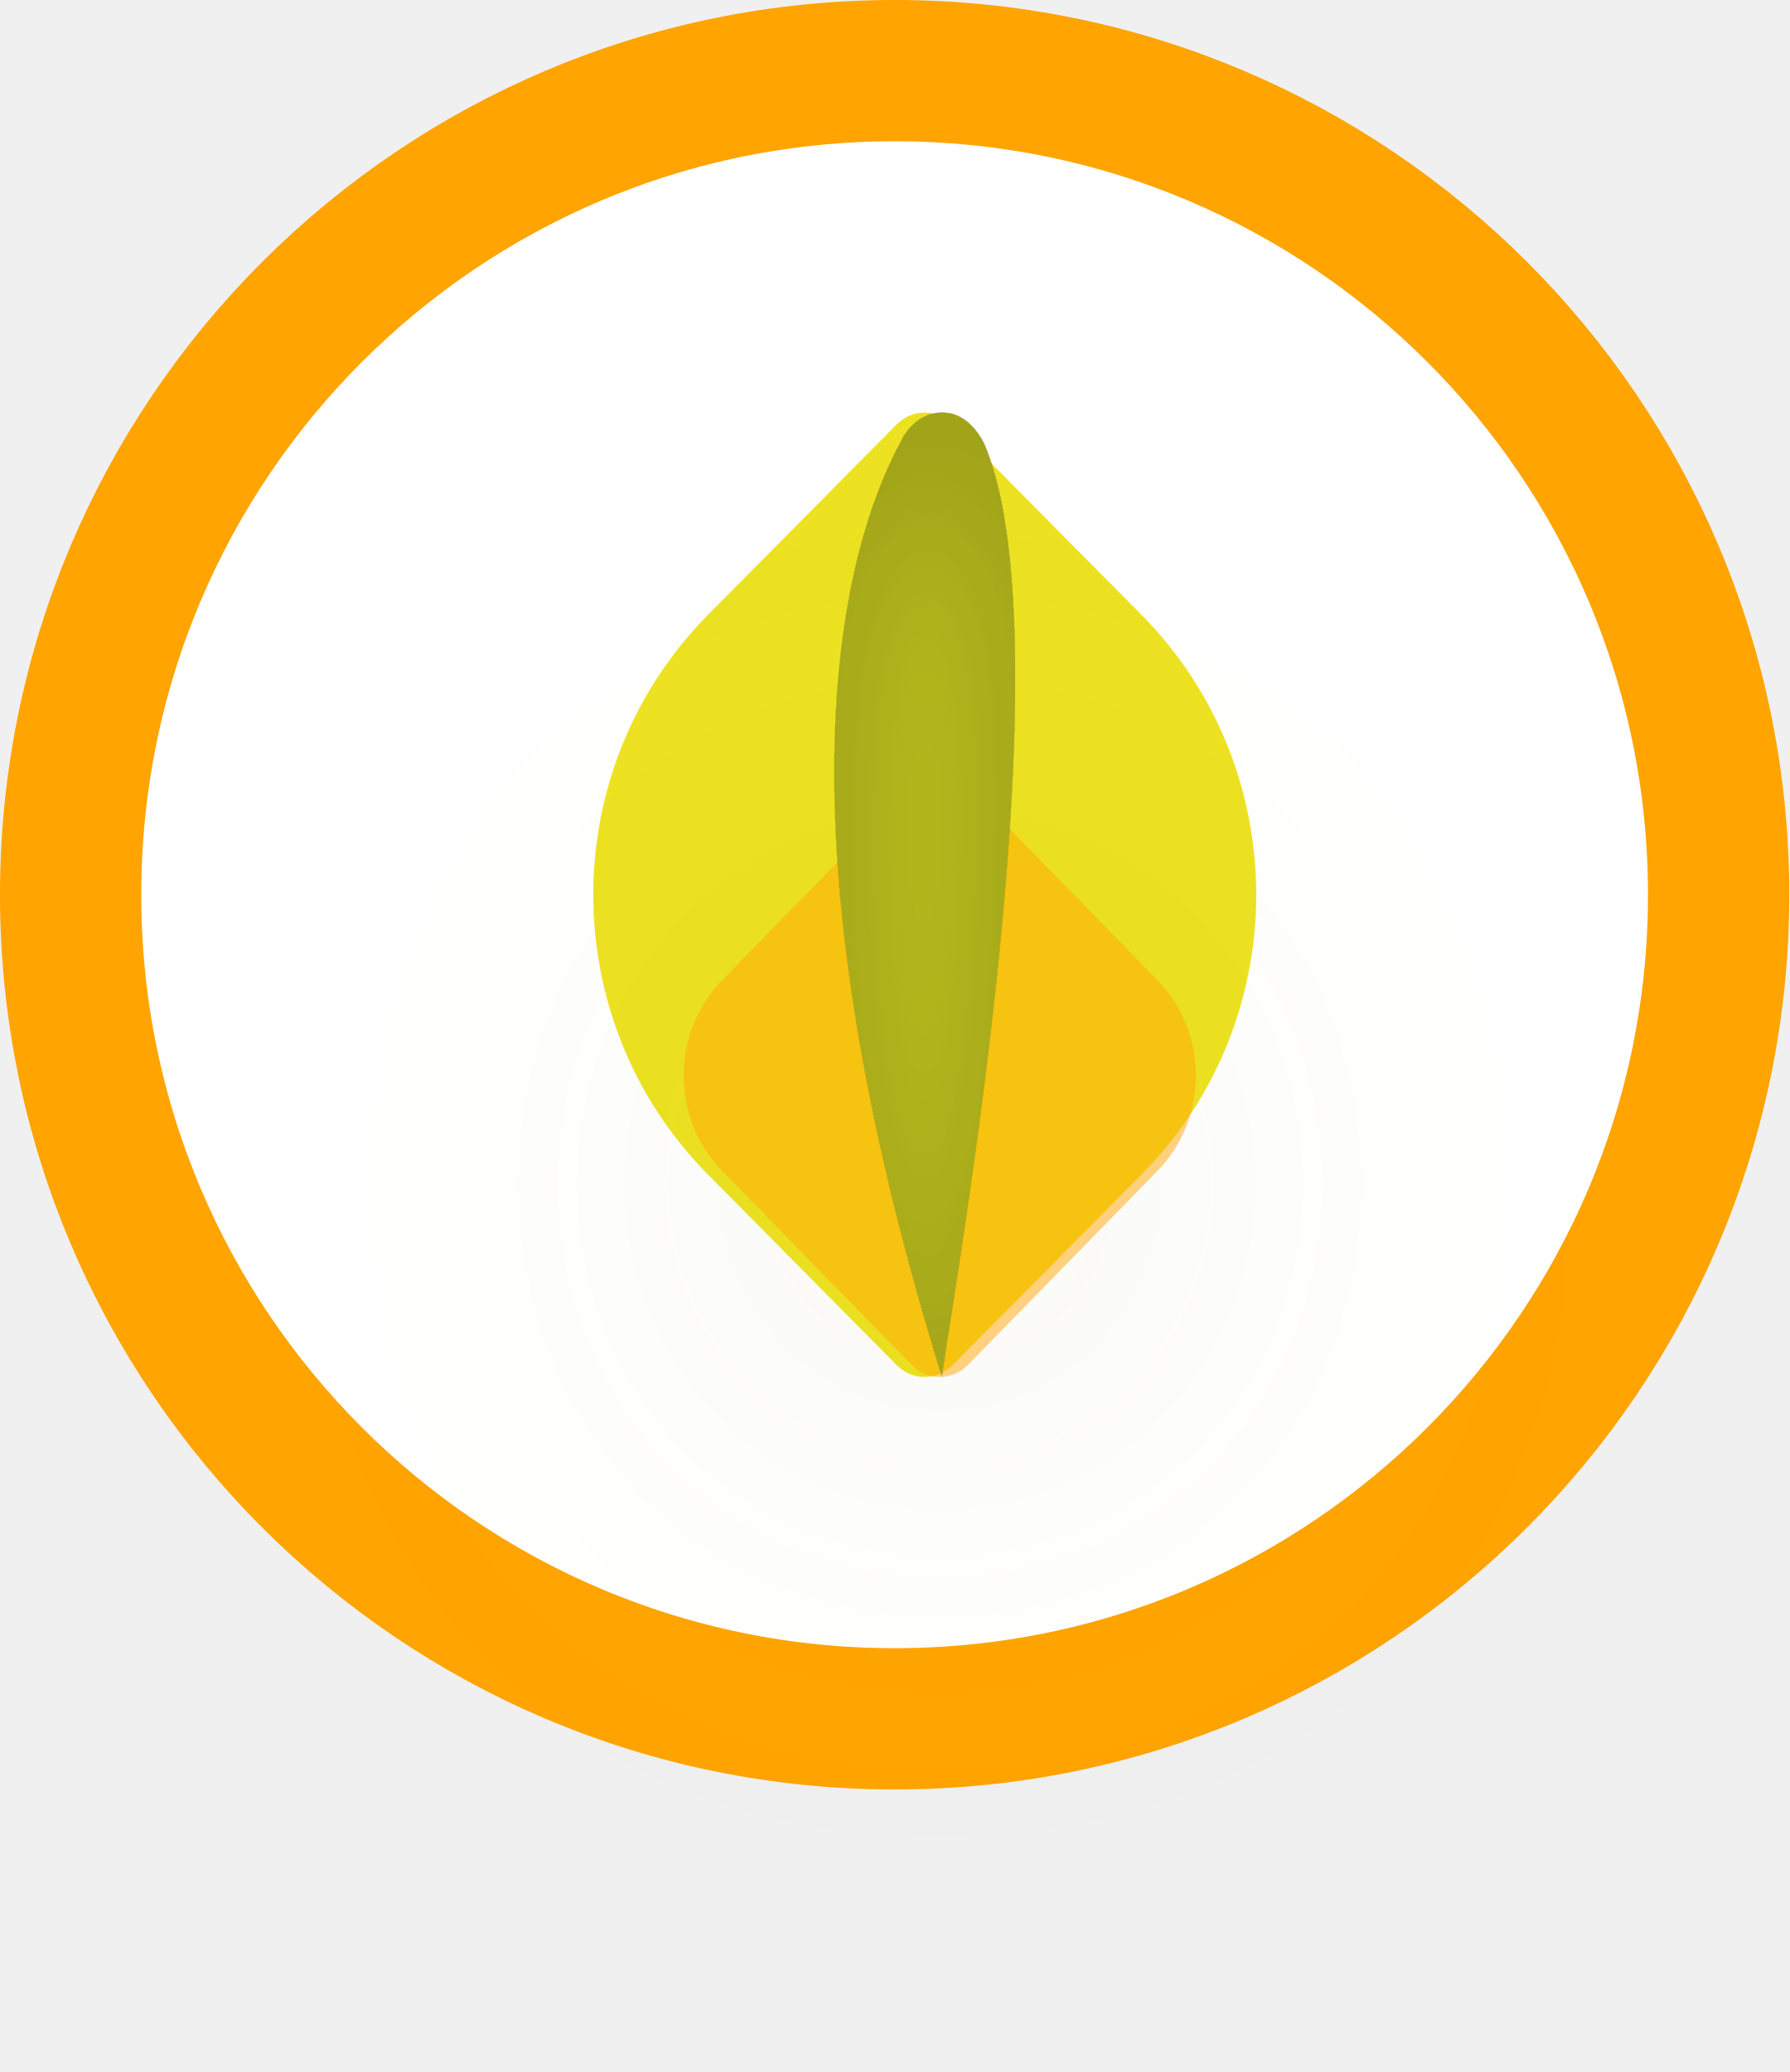
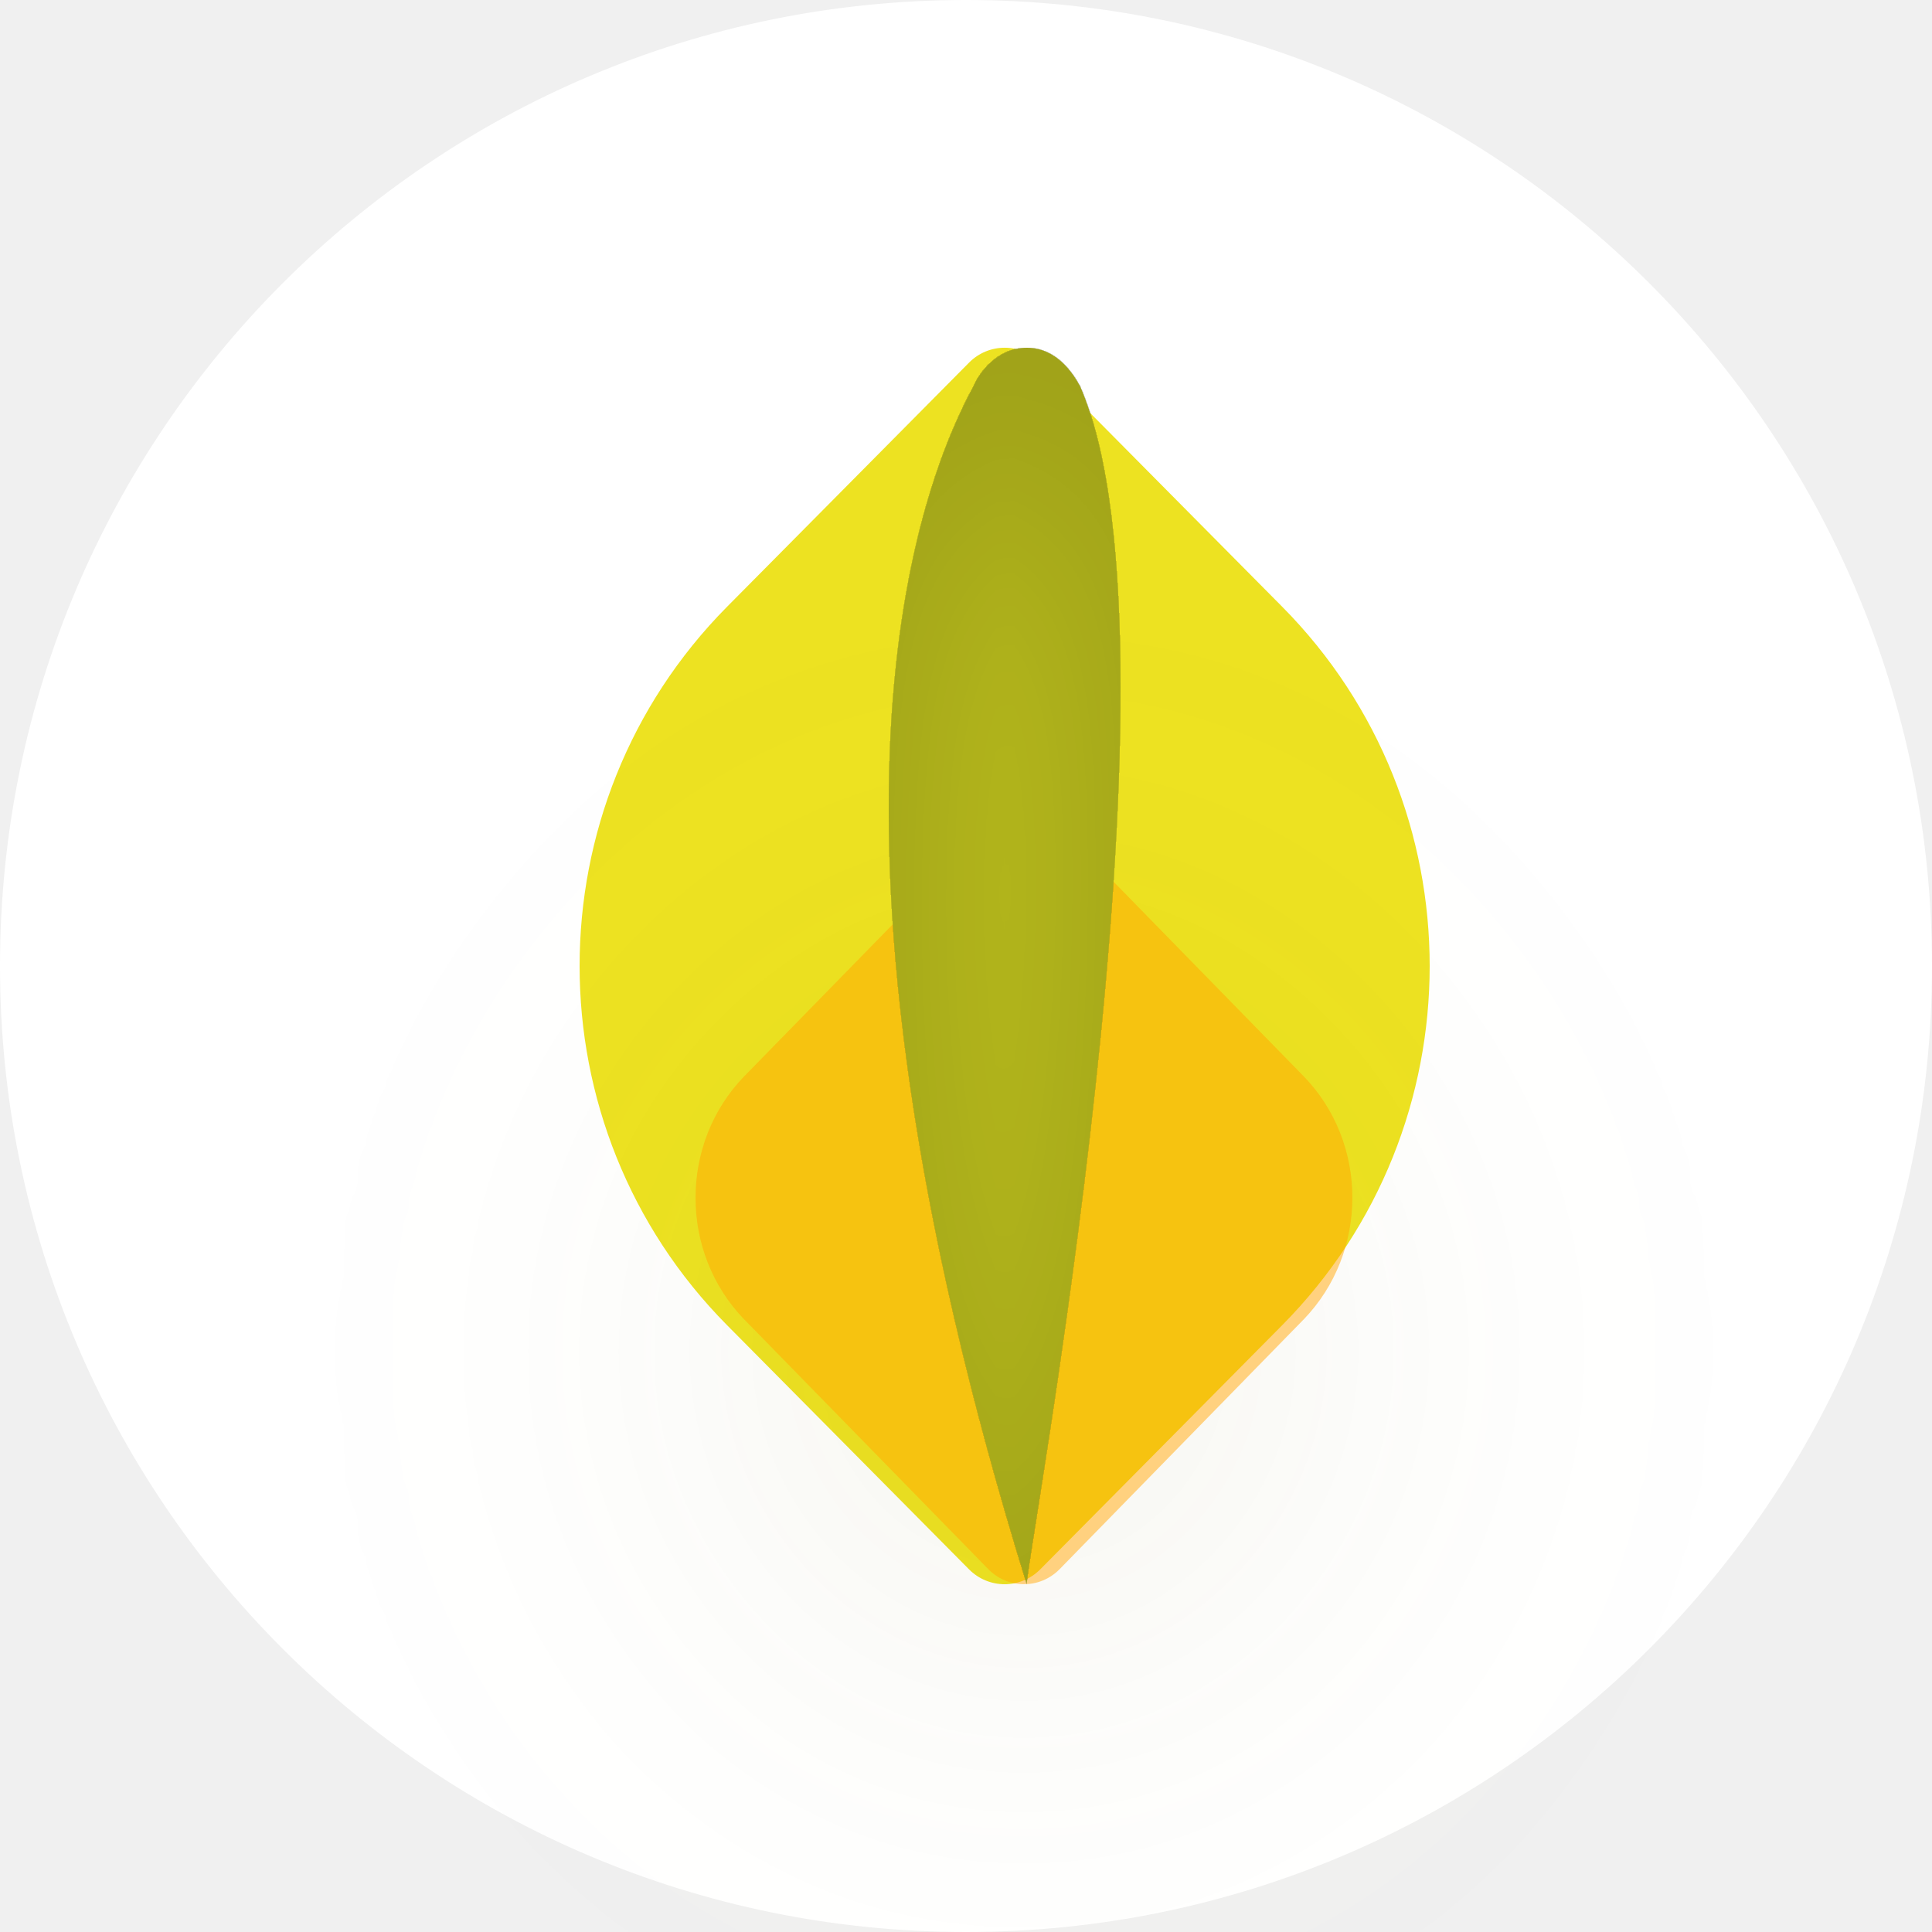
- <svg xmlns="http://www.w3.org/2000/svg" width="38" height="44" viewBox="0 0 38 44" fill="none">
-   <circle cx="19" cy="19" r="17.5" fill="white" stroke="#FFA400" stroke-width="3" />
-   <path d="M19.05 9.006C19.376 8.678 19.904 8.678 20.229 9.006L24.236 13.049C27.494 16.337 27.494 21.663 24.236 24.95L20.229 28.994C19.904 29.322 19.376 29.322 19.05 28.994L15.043 24.95C11.786 21.663 11.786 16.337 15.043 13.049L19.05 9.006Z" fill="#EDE221" />
-   <g opacity="0.5" filter="url(#filter0_d)">
-     <path d="M24.591 20.824C25.669 21.933 25.669 23.74 24.591 24.856C24.585 24.862 24.579 24.868 24.574 24.874L20.552 28.989C20.225 29.323 19.695 29.323 19.368 28.989L15.346 24.874C15.34 24.868 15.335 24.862 15.329 24.856C14.25 23.746 14.25 21.933 15.329 20.824C15.335 20.818 15.34 20.812 15.346 20.806L19.368 16.69C19.695 16.356 20.225 16.356 20.552 16.69L24.574 20.806C24.579 20.812 24.585 20.818 24.591 20.824Z" fill="#FFA400" />
-   </g>
-   <g filter="url(#filter1_i)">
-     <path d="M20.008 29.24C16.051 16.497 18.241 11.036 19.124 9.397C19.213 9.185 19.513 8.76 20.008 8.76C20.502 8.76 20.773 9.185 20.891 9.397C22.834 13.857 19.919 29.24 20.008 29.24Z" fill="#BBBE1D" />
+ <svg xmlns="http://www.w3.org/2000/svg" width="29" height="29" viewBox="0 0 29 29" fill="none">
+   <g clip-path="url(#clip0)">
+     <circle cx="14.5" cy="14.5" r="14.5" fill="white" />
+     <path d="M14.546 5.443C14.841 5.145 15.319 5.145 15.614 5.443L19.246 9.107C22.198 12.086 22.198 16.913 19.246 19.892L15.614 23.557C15.319 23.854 14.841 23.854 14.546 23.557L10.914 19.892C7.962 16.913 7.962 12.086 10.914 9.107L14.546 5.443Z" fill="#EDE221" />
+     <g opacity="0.5" filter="url(#filter0_d)">
+       <path d="M19.567 16.153C20.544 17.158 20.544 18.796 19.567 19.807C19.562 19.812 19.556 19.818 19.551 19.823L15.906 23.553C15.61 23.855 15.13 23.855 14.834 23.553L11.189 19.823C11.184 19.818 11.178 19.812 11.173 19.807C10.196 18.801 10.196 17.158 11.173 16.153C11.178 16.147 11.184 16.142 11.189 16.137L14.834 12.407C15.13 12.104 15.61 12.104 15.906 12.407L19.551 16.137C19.556 16.142 19.562 16.147 19.567 16.153Z" fill="#FFA400" />
+     </g>
+     <g filter="url(#filter1_i)">
+       <path d="M15.413 23.78C11.828 12.232 13.812 7.282 14.613 5.798C14.693 5.605 14.965 5.22 15.413 5.22C15.861 5.22 16.107 5.605 16.213 5.798C17.974 9.84 15.333 23.78 15.413 23.78Z" fill="#BBBE1D" />
+     </g>
  </g>
  <defs>
-     <filter id="filter0_d" x="3.006" y="7.229" width="33.907" height="35.827" filterUnits="userSpaceOnUse" color-interpolation-filters="sRGB">
+     <filter id="filter0_d" x="-1.073" y="2.969" width="32.887" height="34.627" filterUnits="userSpaceOnUse" color-interpolation-filters="sRGB">
      <feFlood flood-opacity="0" result="BackgroundImageFix" />
      <feColorMatrix in="SourceAlpha" type="matrix" values="0 0 0 0 0 0 0 0 0 0 0 0 0 0 0 0 0 0 127 0" />
      <feOffset dy="2.303" />
      <feGaussianBlur stdDeviation="5.757" />
      <feColorMatrix type="matrix" values="0 0 0 0 0.458 0 0 0 0 0.436 0 0 0 0 0.05 0 0 0 0.15 0" />
      <feBlend mode="normal" in2="BackgroundImageFix" result="effect1_dropShadow" />
      <feBlend mode="normal" in="SourceGraphic" in2="effect1_dropShadow" result="shape" />
    </filter>
-     <filter id="filter1_i" x="17.72" y="8.76" width="3.84" height="22.182" filterUnits="userSpaceOnUse" color-interpolation-filters="sRGB">
+     <filter id="filter1_i" x="13.34" y="5.22" width="3.48" height="20.262" filterUnits="userSpaceOnUse" color-interpolation-filters="sRGB">
      <feFlood flood-opacity="0" result="BackgroundImageFix" />
      <feBlend mode="normal" in="SourceGraphic" in2="BackgroundImageFix" result="shape" />
      <feColorMatrix in="SourceAlpha" type="matrix" values="0 0 0 0 0 0 0 0 0 0 0 0 0 0 0 0 0 0 127 0" result="hardAlpha" />
      <feOffset dy="1.702" />
      <feGaussianBlur stdDeviation="1.702" />
      <feComposite in2="hardAlpha" operator="arithmetic" k2="-1" k3="1" />
      <feColorMatrix type="matrix" values="0 0 0 0 0 0 0 0 0 0 0 0 0 0 0 0 0 0 0.15 0" />
      <feBlend mode="normal" in2="shape" result="effect1_innerShadow" />
    </filter>
+     <clipPath id="clip0">
+       <rect width="29" height="29" fill="white" />
+     </clipPath>
  </defs>
</svg>
